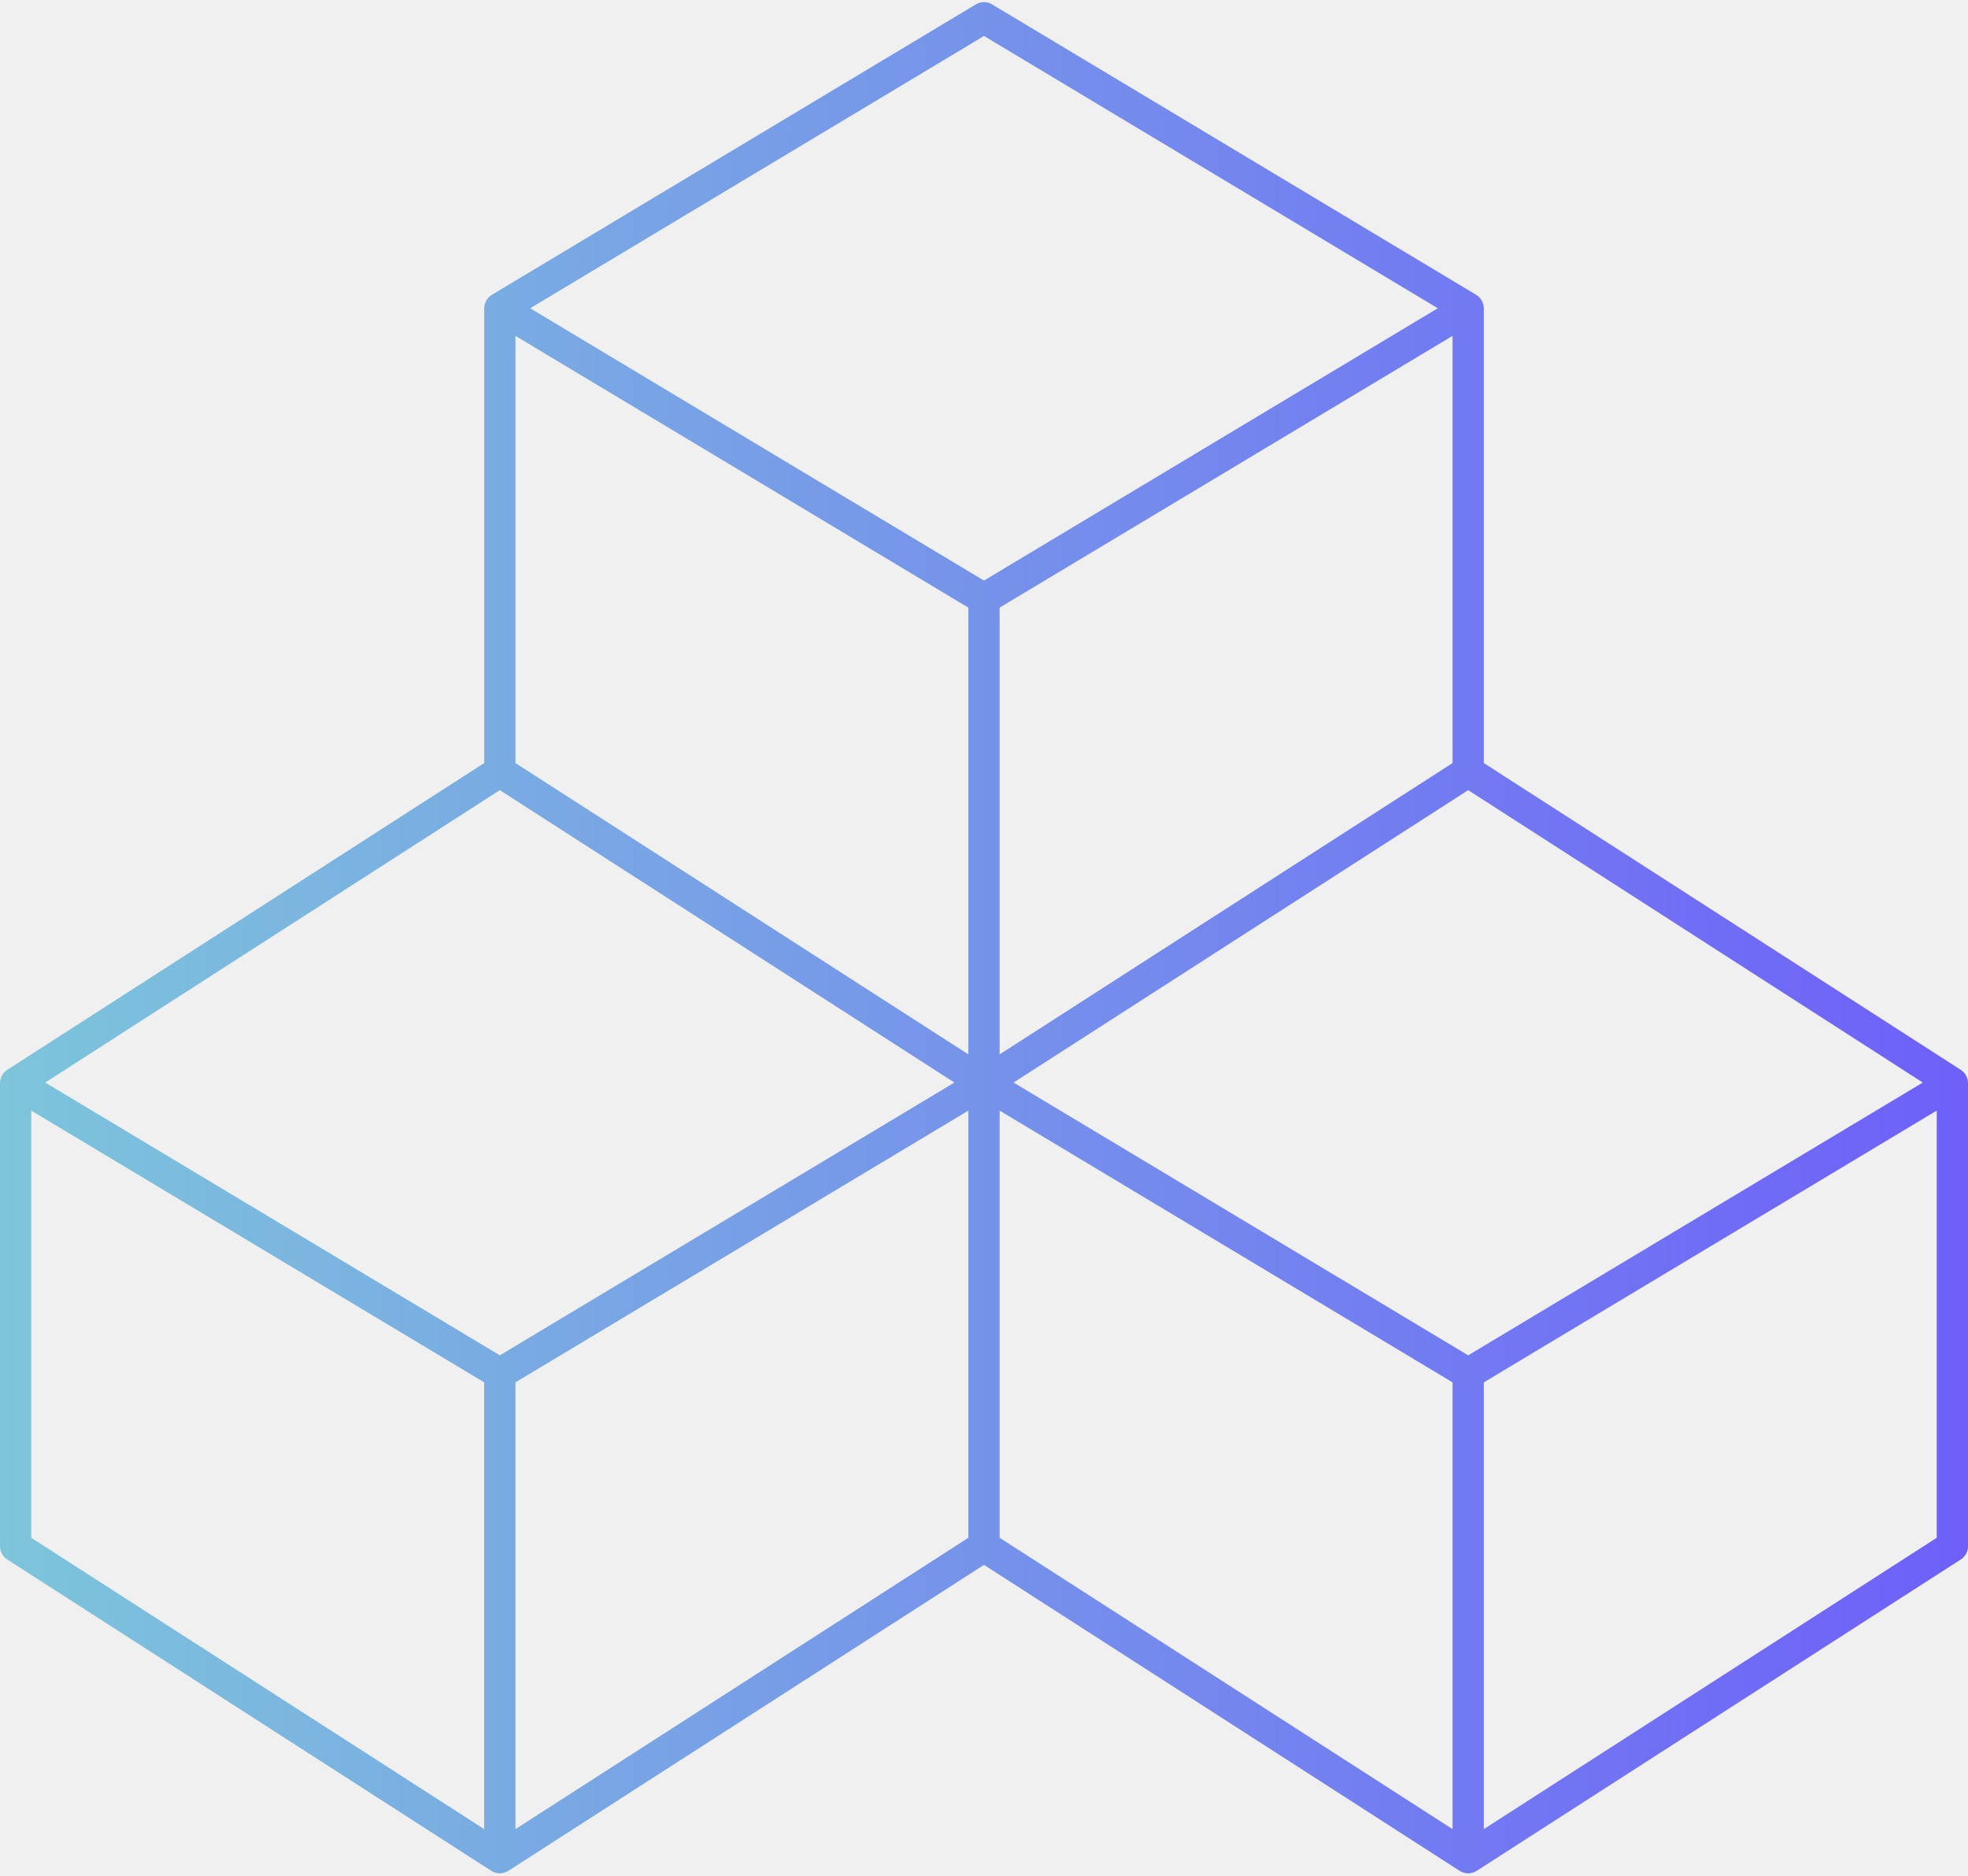
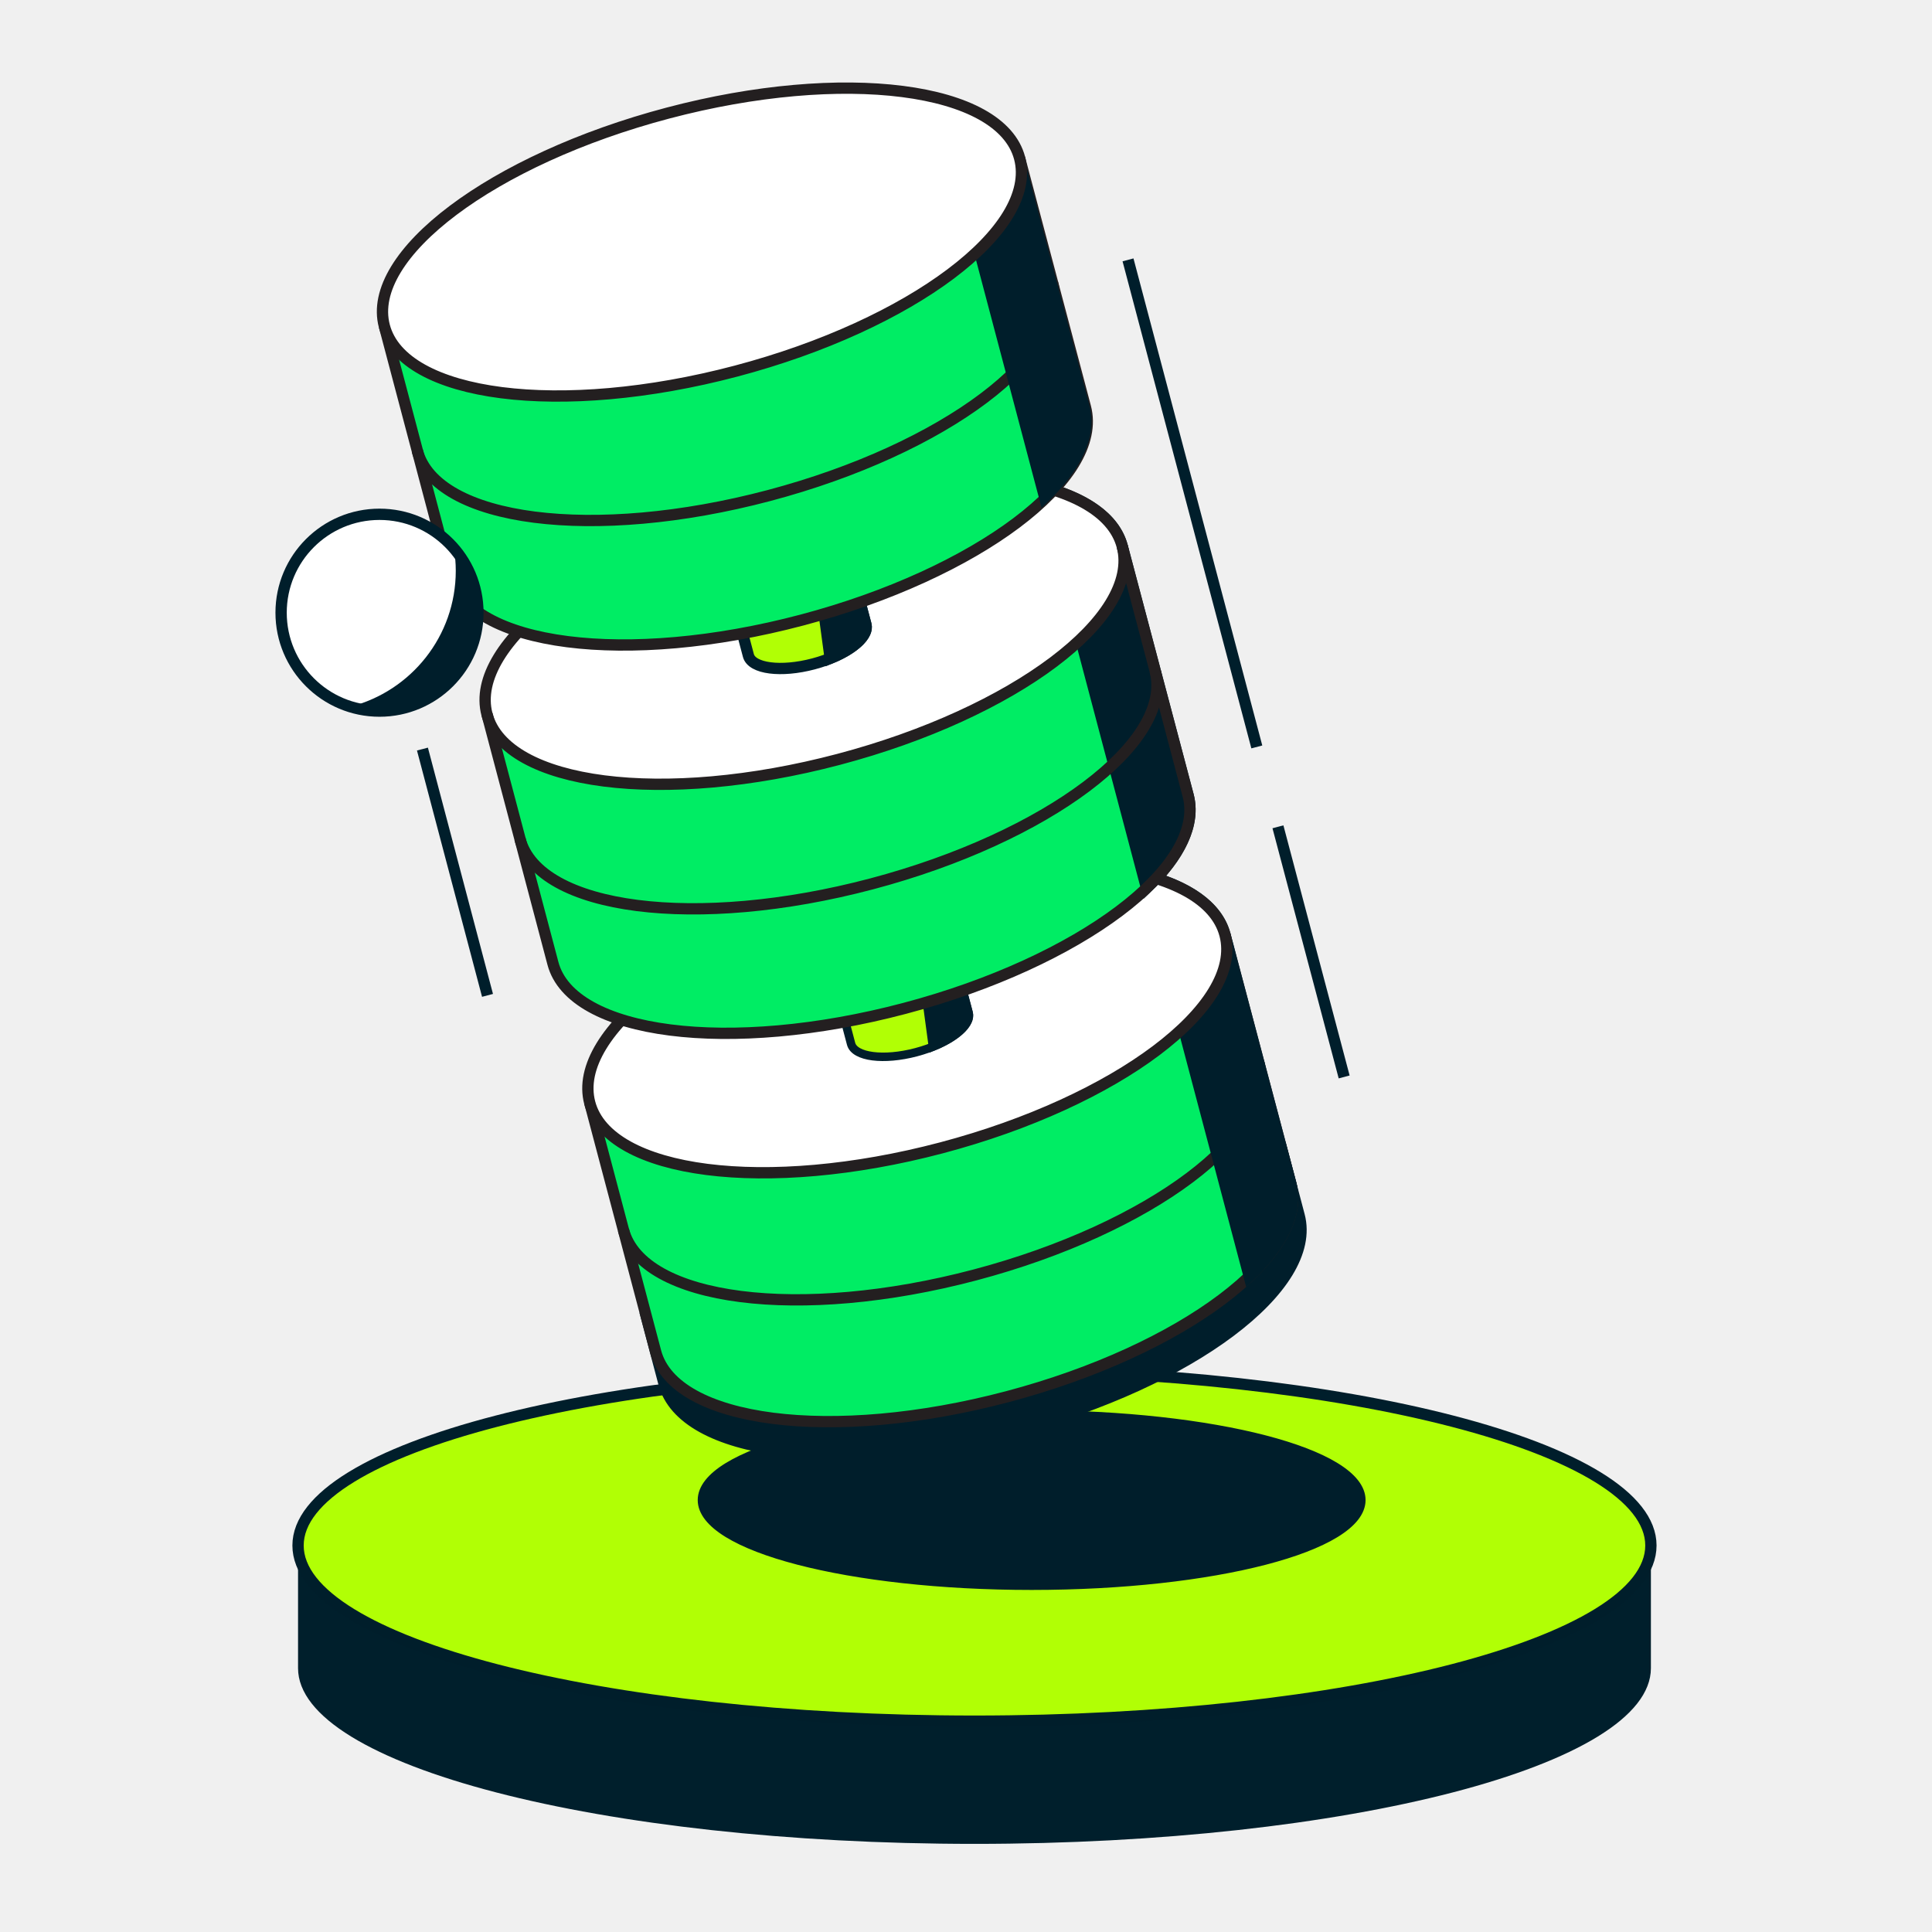
- <svg xmlns="http://www.w3.org/2000/svg" width="170" height="162" viewBox="0 0 170 162" fill="none">
-   <path d="M169.962 93.244C169.957 93.222 169.948 93.201 169.942 93.179C169.92 93.1 169.891 93.024 169.855 92.951C169.841 92.924 169.827 92.898 169.812 92.871C169.772 92.803 169.726 92.738 169.674 92.678C169.658 92.659 169.644 92.639 169.627 92.621C169.555 92.544 169.474 92.477 169.387 92.419L169.38 92.413L128.174 65.911V26.627C128.172 26.52 128.159 26.413 128.132 26.31C128.125 26.281 128.115 26.254 128.106 26.225C128.083 26.152 128.054 26.081 128.019 26.012C128.004 25.984 127.99 25.956 127.974 25.929C127.928 25.855 127.876 25.785 127.818 25.721C127.806 25.708 127.797 25.693 127.784 25.68C127.711 25.607 127.63 25.543 127.542 25.488C127.533 25.483 127.527 25.475 127.518 25.469L85.693 0.375C85.483 0.249 85.243 0.183 84.999 0.183C84.754 0.183 84.514 0.249 84.305 0.375L42.481 25.469C42.472 25.475 42.466 25.483 42.458 25.488C42.369 25.543 42.288 25.607 42.215 25.68C42.202 25.693 42.193 25.708 42.181 25.721C42.123 25.785 42.071 25.855 42.026 25.929C42.009 25.956 41.995 25.984 41.98 26.012C41.945 26.081 41.916 26.152 41.893 26.225C41.884 26.254 41.874 26.281 41.867 26.31C41.84 26.413 41.827 26.52 41.825 26.627V65.911L0.62 92.413L0.613 92.419C0.525 92.477 0.445 92.544 0.373 92.621C0.356 92.639 0.342 92.659 0.326 92.678C0.274 92.738 0.228 92.803 0.188 92.871C0.173 92.898 0.158 92.924 0.145 92.951C0.109 93.024 0.08 93.1 0.058 93.179C0.051 93.201 0.042 93.222 0.038 93.244C0.013 93.343 0.001 93.445 -0 93.548V133.566C-0.001 133.792 0.056 134.014 0.165 134.212C0.273 134.41 0.429 134.578 0.62 134.7L42.413 161.581L42.432 161.592L42.446 161.601L42.461 161.608C42.555 161.666 42.655 161.712 42.759 161.745C42.784 161.753 42.808 161.761 42.833 161.768C42.944 161.799 43.059 161.815 43.174 161.817H43.175H43.178C43.292 161.815 43.404 161.799 43.514 161.768C43.542 161.761 43.569 161.752 43.596 161.743C43.694 161.711 43.787 161.668 43.875 161.615C43.885 161.609 43.896 161.608 43.905 161.602L84.999 135.17L126.067 161.584L126.074 161.589L126.094 161.602C126.102 161.606 126.11 161.607 126.117 161.612C126.208 161.667 126.305 161.711 126.406 161.744C126.432 161.752 126.457 161.761 126.484 161.768C126.706 161.833 126.943 161.833 127.165 161.768C127.191 161.761 127.216 161.752 127.242 161.744C127.343 161.712 127.44 161.667 127.532 161.612C127.539 161.607 127.547 161.606 127.555 161.601L127.575 161.588L127.582 161.584L169.381 134.7C169.571 134.578 169.727 134.41 169.836 134.212C169.944 134.014 170.001 133.792 170.001 133.566V93.548C169.999 93.445 169.987 93.343 169.962 93.244ZM126.824 117.069L87.555 93.508L106.012 81.637L126.824 68.251L166.094 93.508L126.824 117.069ZM44.524 119.407L83.65 95.931V132.829L44.524 157.995V119.407ZM44.525 65.911V29.01L83.65 52.486V91.076L46.381 67.105L44.525 65.911ZM125.474 65.911L122.47 67.843L86.349 91.075V52.486L125.474 29.01V65.911ZM84.999 3.106L124.201 26.627L84.999 50.148L45.798 26.627L84.999 3.106ZM43.175 68.251L64.737 82.12L82.443 93.508L43.175 117.069L3.905 93.508L43.175 68.251ZM2.699 95.931L41.824 119.405V157.994L2.699 132.829V95.931ZM86.349 95.931L125.474 119.406V157.995L86.349 132.829L86.349 95.931ZM128.174 157.995V119.406L167.3 95.931V132.829L128.174 157.995Z" fill="url(#paint0_linear)" />
-   <defs>
-     <linearGradient id="paint0_linear" x1="-0" y1="81" x2="170" y2="81" gradientUnits="userSpaceOnUse">
-       <stop stop-color="#7DC5DB" />
-       <stop offset="1" stop-color="#6E60F9" />
-     </linearGradient>
-   </defs>
+ <svg xmlns="http://www.w3.org/2000/svg" width="171" height="171" viewBox="0 0 171 171" fill="none">
+   <path d="M134.04 136.71C123.11 132.95 105.77 130.53 86.25 130.53C66.73 130.53 49.39 132.96 38.46 136.71H26.38V147.6C26.38 147.6 26.38 147.63 26.38 147.65C26.38 156.24 53.19 163.2 86.25 163.2C119.31 163.2 146.12 156.24 146.12 147.65V136.71H134.04Z" fill="#001F2C" />
+   <path d="M86.25 152.34C119.315 152.34 146.12 145.378 146.12 136.79C146.12 128.202 119.315 121.24 86.25 121.24C53.185 121.24 26.38 128.202 26.38 136.79C26.38 145.378 53.185 152.34 86.25 152.34Z" fill="#B1FF05" stroke="#001E2B" stroke-miterlimit="10" />
+   <path d="M91.31 140.35C107.426 140.35 120.49 136.956 120.49 132.77C120.49 128.584 107.426 125.19 91.31 125.19C75.194 125.19 62.13 128.584 62.13 132.77C62.13 136.956 75.194 140.35 91.31 140.35Z" fill="#001E2B" stroke="#001E2B" stroke-width="0.75" stroke-miterlimit="10" />
+   <path d="M57.209 116.55L58.77 122.46C60.44 128.76 74.37 130.54 89.9 126.44C105.419 122.33 116.659 113.9 114.989 107.59L113.429 101.68L57.209 116.55Z" fill="#001E2B" stroke="#001E2B" stroke-miterlimit="10" />
+   <path d="M52.2 97.6L58.03 119.64C59.7 125.94 73.63 127.72 89.16 123.62C104.68 119.51 115.92 111.08 114.25 104.77L108.42 82.73C106.75 76.43 92.82 74.65 77.29 78.75C61.77 82.86 50.53 91.29 52.2 97.6Z" fill="#00ED64" />
+   <path d="M108.42 82.73L114.25 104.77C115.92 111.07 104.68 119.51 89.16 123.62C73.64 127.73 59.7 125.94 58.03 119.64L52.2 97.6" stroke="#231F20" stroke-miterlimit="10" />
+   <path d="M111.4 93.99C113.07 100.29 101.83 108.73 86.31 112.84C70.79 116.95 56.85 115.16 55.18 108.86" stroke="#231F20" stroke-miterlimit="10" />
+   <path d="M101.16 77.41L110.57 112.98C113.51 110.18 114.92 107.3 114.25 104.77L108.42 82.73C107.75 80.2 105.1 78.4 101.16 77.41Z" fill="#001E2B" stroke="#001E2B" stroke-miterlimit="10" />
+   <path d="M83.329 101.594C98.856 97.488 110.092 89.049 108.424 82.743C106.757 76.437 92.819 74.653 77.292 78.758C61.765 82.864 50.529 91.303 52.197 97.609C53.864 103.915 67.802 105.699 83.329 101.594Z" fill="white" stroke="#231F20" stroke-miterlimit="10" />
+   <path d="M74.25 88.31L75.33 92.39C75.64 93.56 78.22 93.89 81.09 93.13C83.96 92.37 86.04 90.81 85.73 89.64L84.65 85.56C84.34 84.39 81.76 84.06 78.89 84.82C76.02 85.58 73.94 87.14 74.25 88.31Z" fill="#B1FF05" stroke="#001E2B" stroke-width="0.75" stroke-miterlimit="10" />
+   <path d="M81.46 84.42L82.57 92.64C84.64 91.81 85.98 90.59 85.73 89.64L84.65 85.56C84.44 84.76 83.16 84.36 81.46 84.42Z" fill="#001E2B" stroke="#001E2B" stroke-width="0.75" stroke-miterlimit="10" />
+   <path d="M99.84 50.3C98.17 44 84.24 42.22 68.71 46.32C53.19 50.43 41.95 58.86 43.62 65.17" stroke="#231F20" stroke-width="0.75" stroke-miterlimit="10" />
+   <path d="M43.11 63.23L48.94 85.27C50.61 91.57 64.54 93.35 80.07 89.25C95.59 85.14 106.83 76.71 105.16 70.4L99.33 48.36C97.66 42.06 83.73 40.28 68.2 44.38C52.68 48.49 41.44 56.92 43.11 63.23Z" fill="#00ED64" />
+   <path d="M92.07 43.04L101.48 78.61C104.42 75.81 105.83 72.93 105.16 70.4L99.33 48.36C98.66 45.83 96.01 44.03 92.07 43.04Z" fill="#001E2B" stroke="#001E2B" stroke-miterlimit="10" />
+   <path d="M74.234 67.209C89.76 63.104 100.996 54.664 99.329 48.358C97.662 42.053 83.723 40.269 68.196 44.374C52.669 48.479 41.434 56.919 43.101 63.225C44.768 69.531 58.707 71.315 74.234 67.209Z" fill="white" stroke="#231F20" stroke-miterlimit="10" />
+   <path d="M99.33 48.36L105.16 70.4C106.83 76.7 95.59 85.14 80.07 89.25C64.55 93.36 50.61 91.57 48.94 85.27L43.11 63.23" stroke="#231F20" stroke-miterlimit="10" />
+   <path d="M65.16 53.94L66.24 58.02C66.55 59.19 69.13 59.52 72 58.76C74.87 58 76.95 56.44 76.64 55.27L75.56 51.19C75.25 50.02 72.67 49.69 69.8 50.45C66.93 51.21 64.85 52.77 65.16 53.94Z" fill="#B1FF05" stroke="#001E2B" stroke-miterlimit="10" />
+   <path d="M72.37 50.05L73.48 58.27C75.55 57.44 76.89 56.22 76.64 55.27L75.56 51.19C75.35 50.39 74.07 49.99 72.37 50.05Z" fill="#001E2B" stroke="#001E2B" stroke-miterlimit="10" />
+   <path d="M34.02 28.85L39.85 50.89C41.52 57.19 55.45 58.97 70.98 54.87C86.5 50.76 97.74 42.33 96.07 36.02L90.24 13.98C88.57 7.68 74.64 5.9 59.11 10C43.59 14.11 32.35 22.54 34.02 28.85Z" fill="#00ED64" />
+   <path d="M90.24 13.99C88.57 7.69 74.64 5.91 59.11 10.01C43.59 14.12 32.35 22.55 34.02 28.86" stroke="#231F20" stroke-width="0.75" stroke-miterlimit="10" />
+   <path d="M90.24 13.99L96.07 36.03C97.74 42.33 86.5 50.77 70.98 54.88C55.46 58.99 41.52 57.2 39.85 50.9L34.02 28.86" stroke="#231F20" stroke-miterlimit="10" />
+   <path d="M93.15 25.01C94.82 31.31 83.58 39.75 68.06 43.86C52.54 47.97 38.6 46.18 36.93 39.88" stroke="#231F20" stroke-miterlimit="10" />
+   <path d="M102.24 59.38C103.91 65.68 92.67 74.12 77.15 78.23C61.63 82.34 47.69 80.55 46.02 74.25" stroke="#231F20" stroke-miterlimit="10" />
+   <path d="M82.98 8.67L92.39 44.24C95.33 41.44 96.74 38.56 96.07 36.03L90.24 13.99C89.57 11.46 86.92 9.66 82.98 8.67Z" fill="#001E2B" stroke="#001E2B" stroke-width="0.75" stroke-miterlimit="10" />
+   <path d="M65.15 32.845C80.677 28.739 91.912 20.3 90.245 13.994C88.578 7.688 74.639 5.904 59.112 10.009C43.586 14.115 32.35 22.555 34.017 28.86C35.685 35.166 49.623 36.95 65.15 32.845Z" fill="white" stroke="#231F20" stroke-miterlimit="10" />
+   <path d="M113.11 73.18L118.97 95.32" stroke="#001E2B" stroke-miterlimit="10" />
+   <path d="M99.84 23L111.24 66.11" stroke="#001E2B" stroke-miterlimit="10" />
+   <path d="M37.39 66.3L43.15 88.1" stroke="#001E2B" stroke-miterlimit="10" />
+   <path d="M33.59 62.94C38.4 62.94 42.3 59.04 42.3 54.23C42.3 49.42 38.4 45.52 33.59 45.52C28.779 45.52 24.88 49.42 24.88 54.23C24.88 59.04 28.779 62.94 33.59 62.94Z" fill="white" stroke="#001E2B" stroke-miterlimit="10" />
+   <path d="M40.18 48.54C40.28 49.18 40.34 49.85 40.34 50.52C40.34 56.31 36.38 61.17 31.01 62.55C31.82 62.8 32.69 62.94 33.59 62.94C38.4 62.94 42.3 59.04 42.3 54.23C42.3 52.06 41.5 50.07 40.18 48.54Z" fill="#001E2B" />
</svg>
